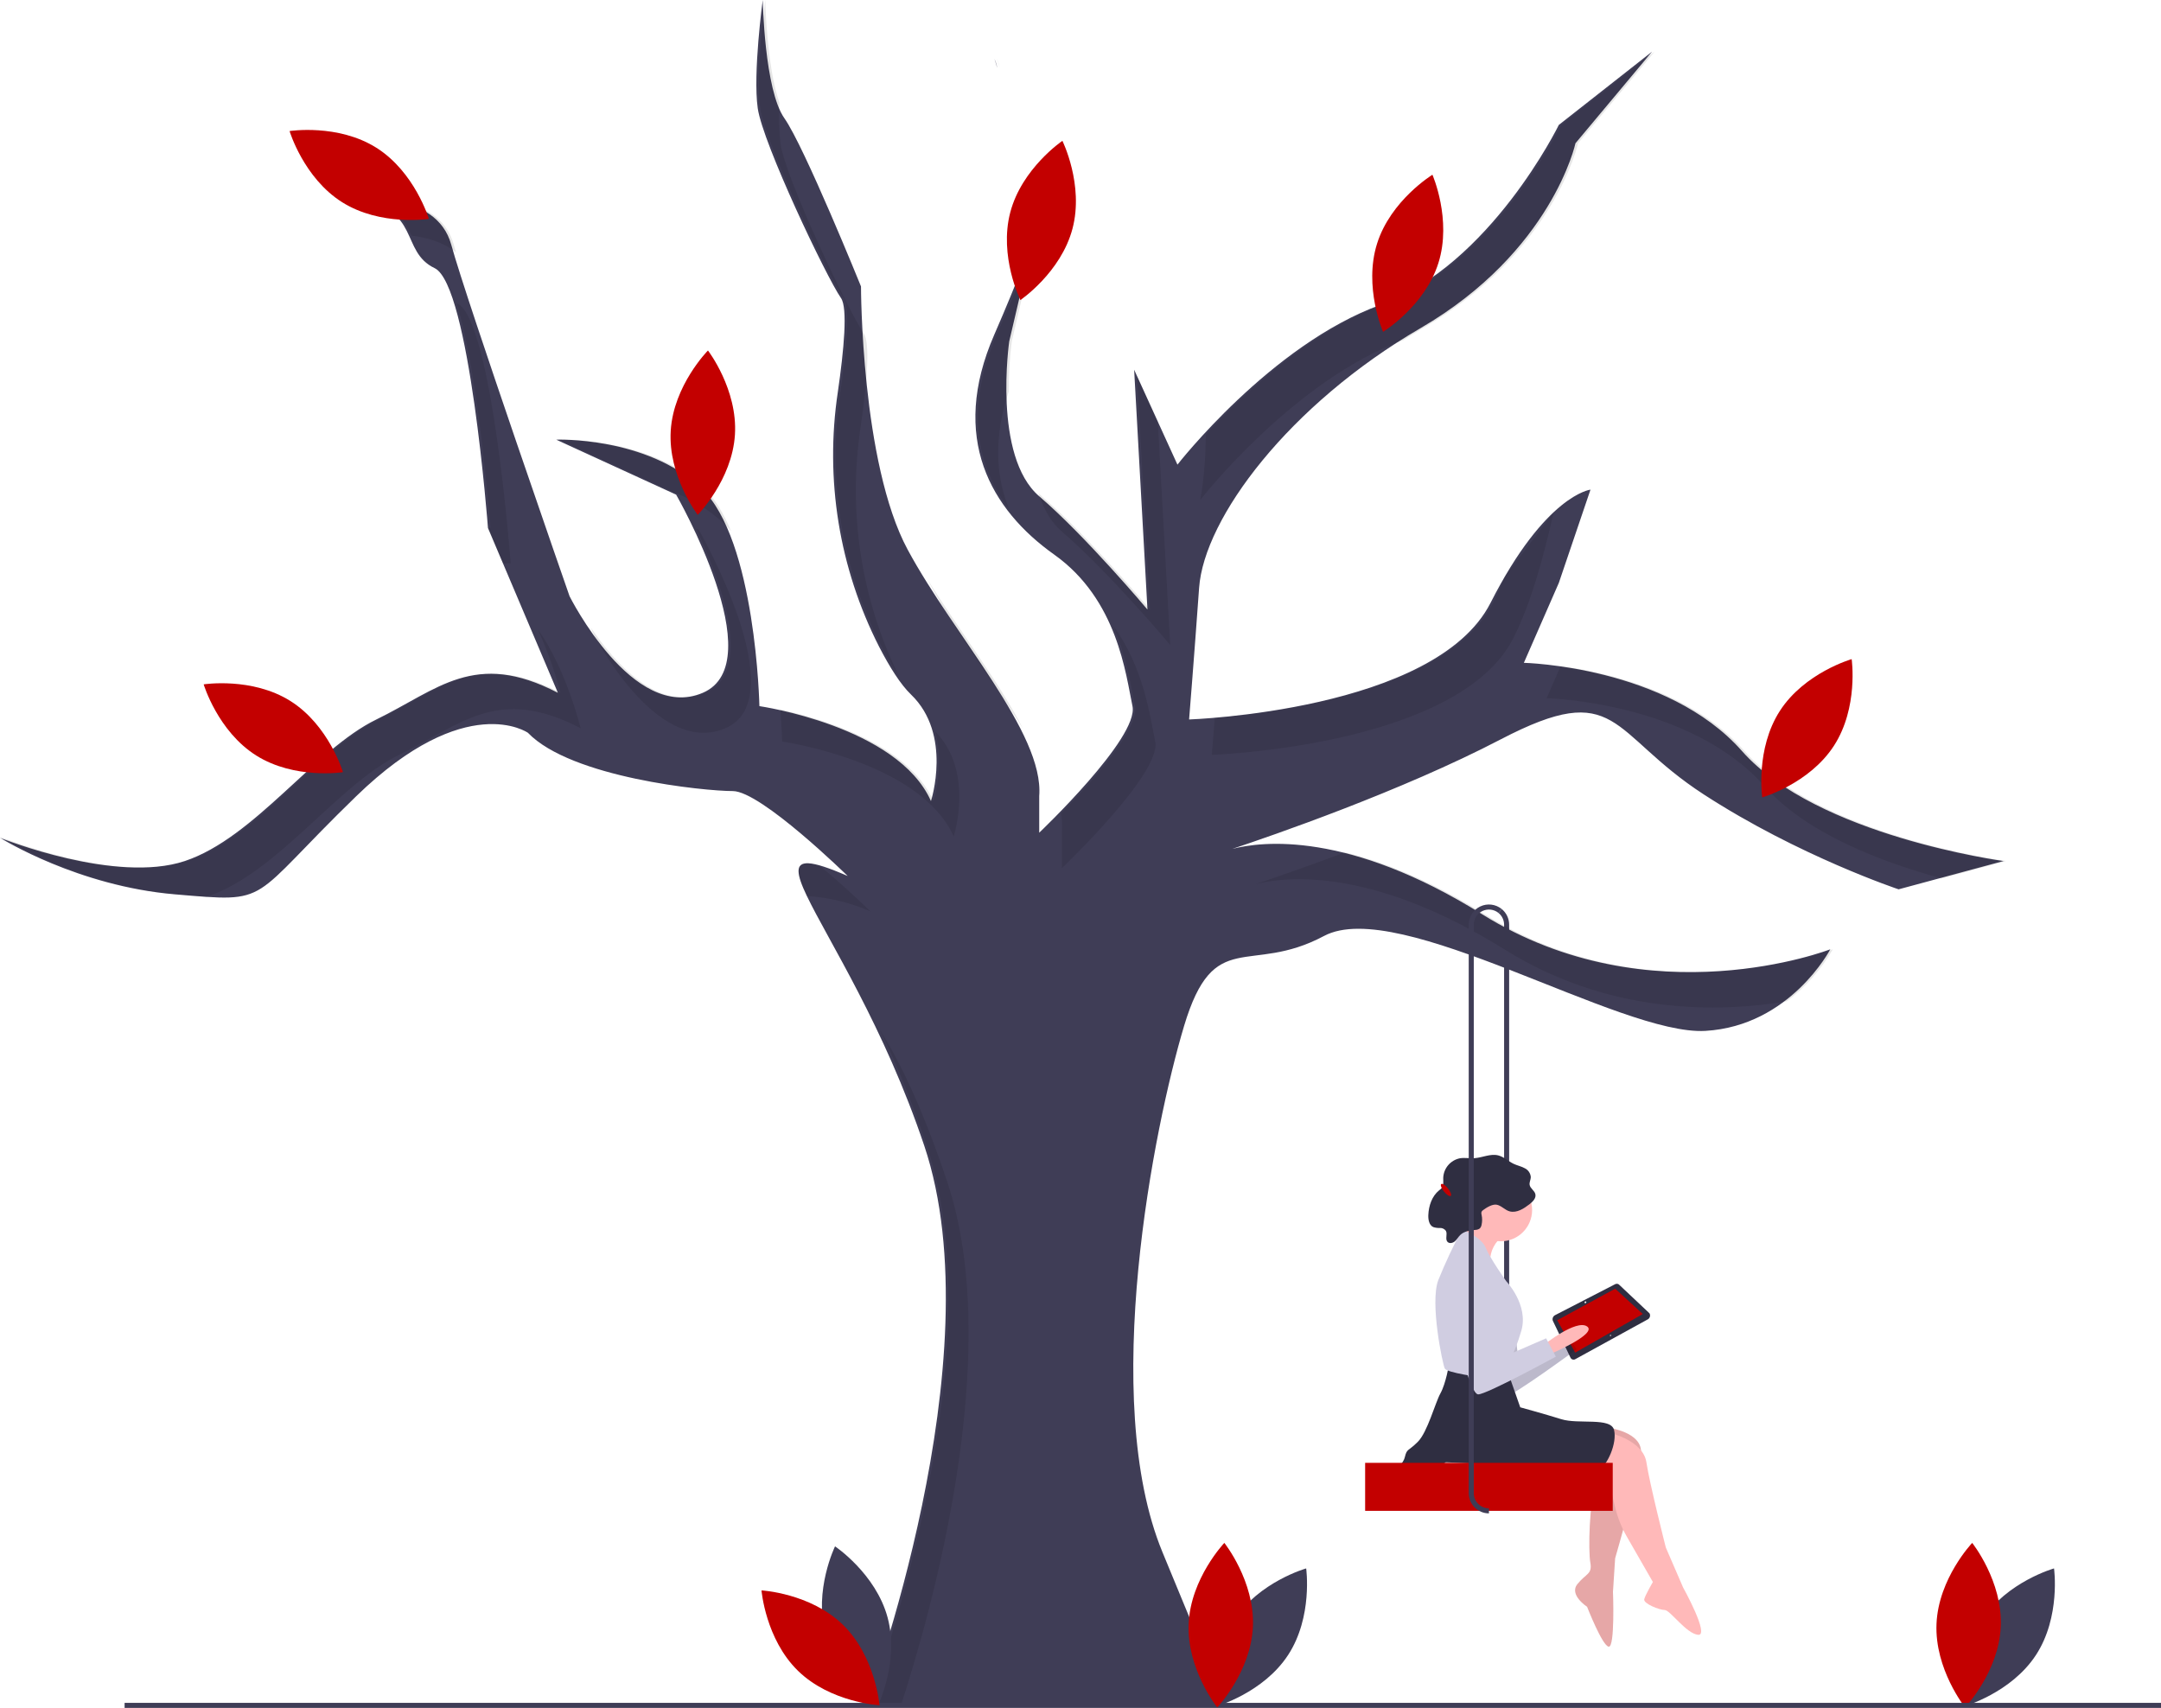
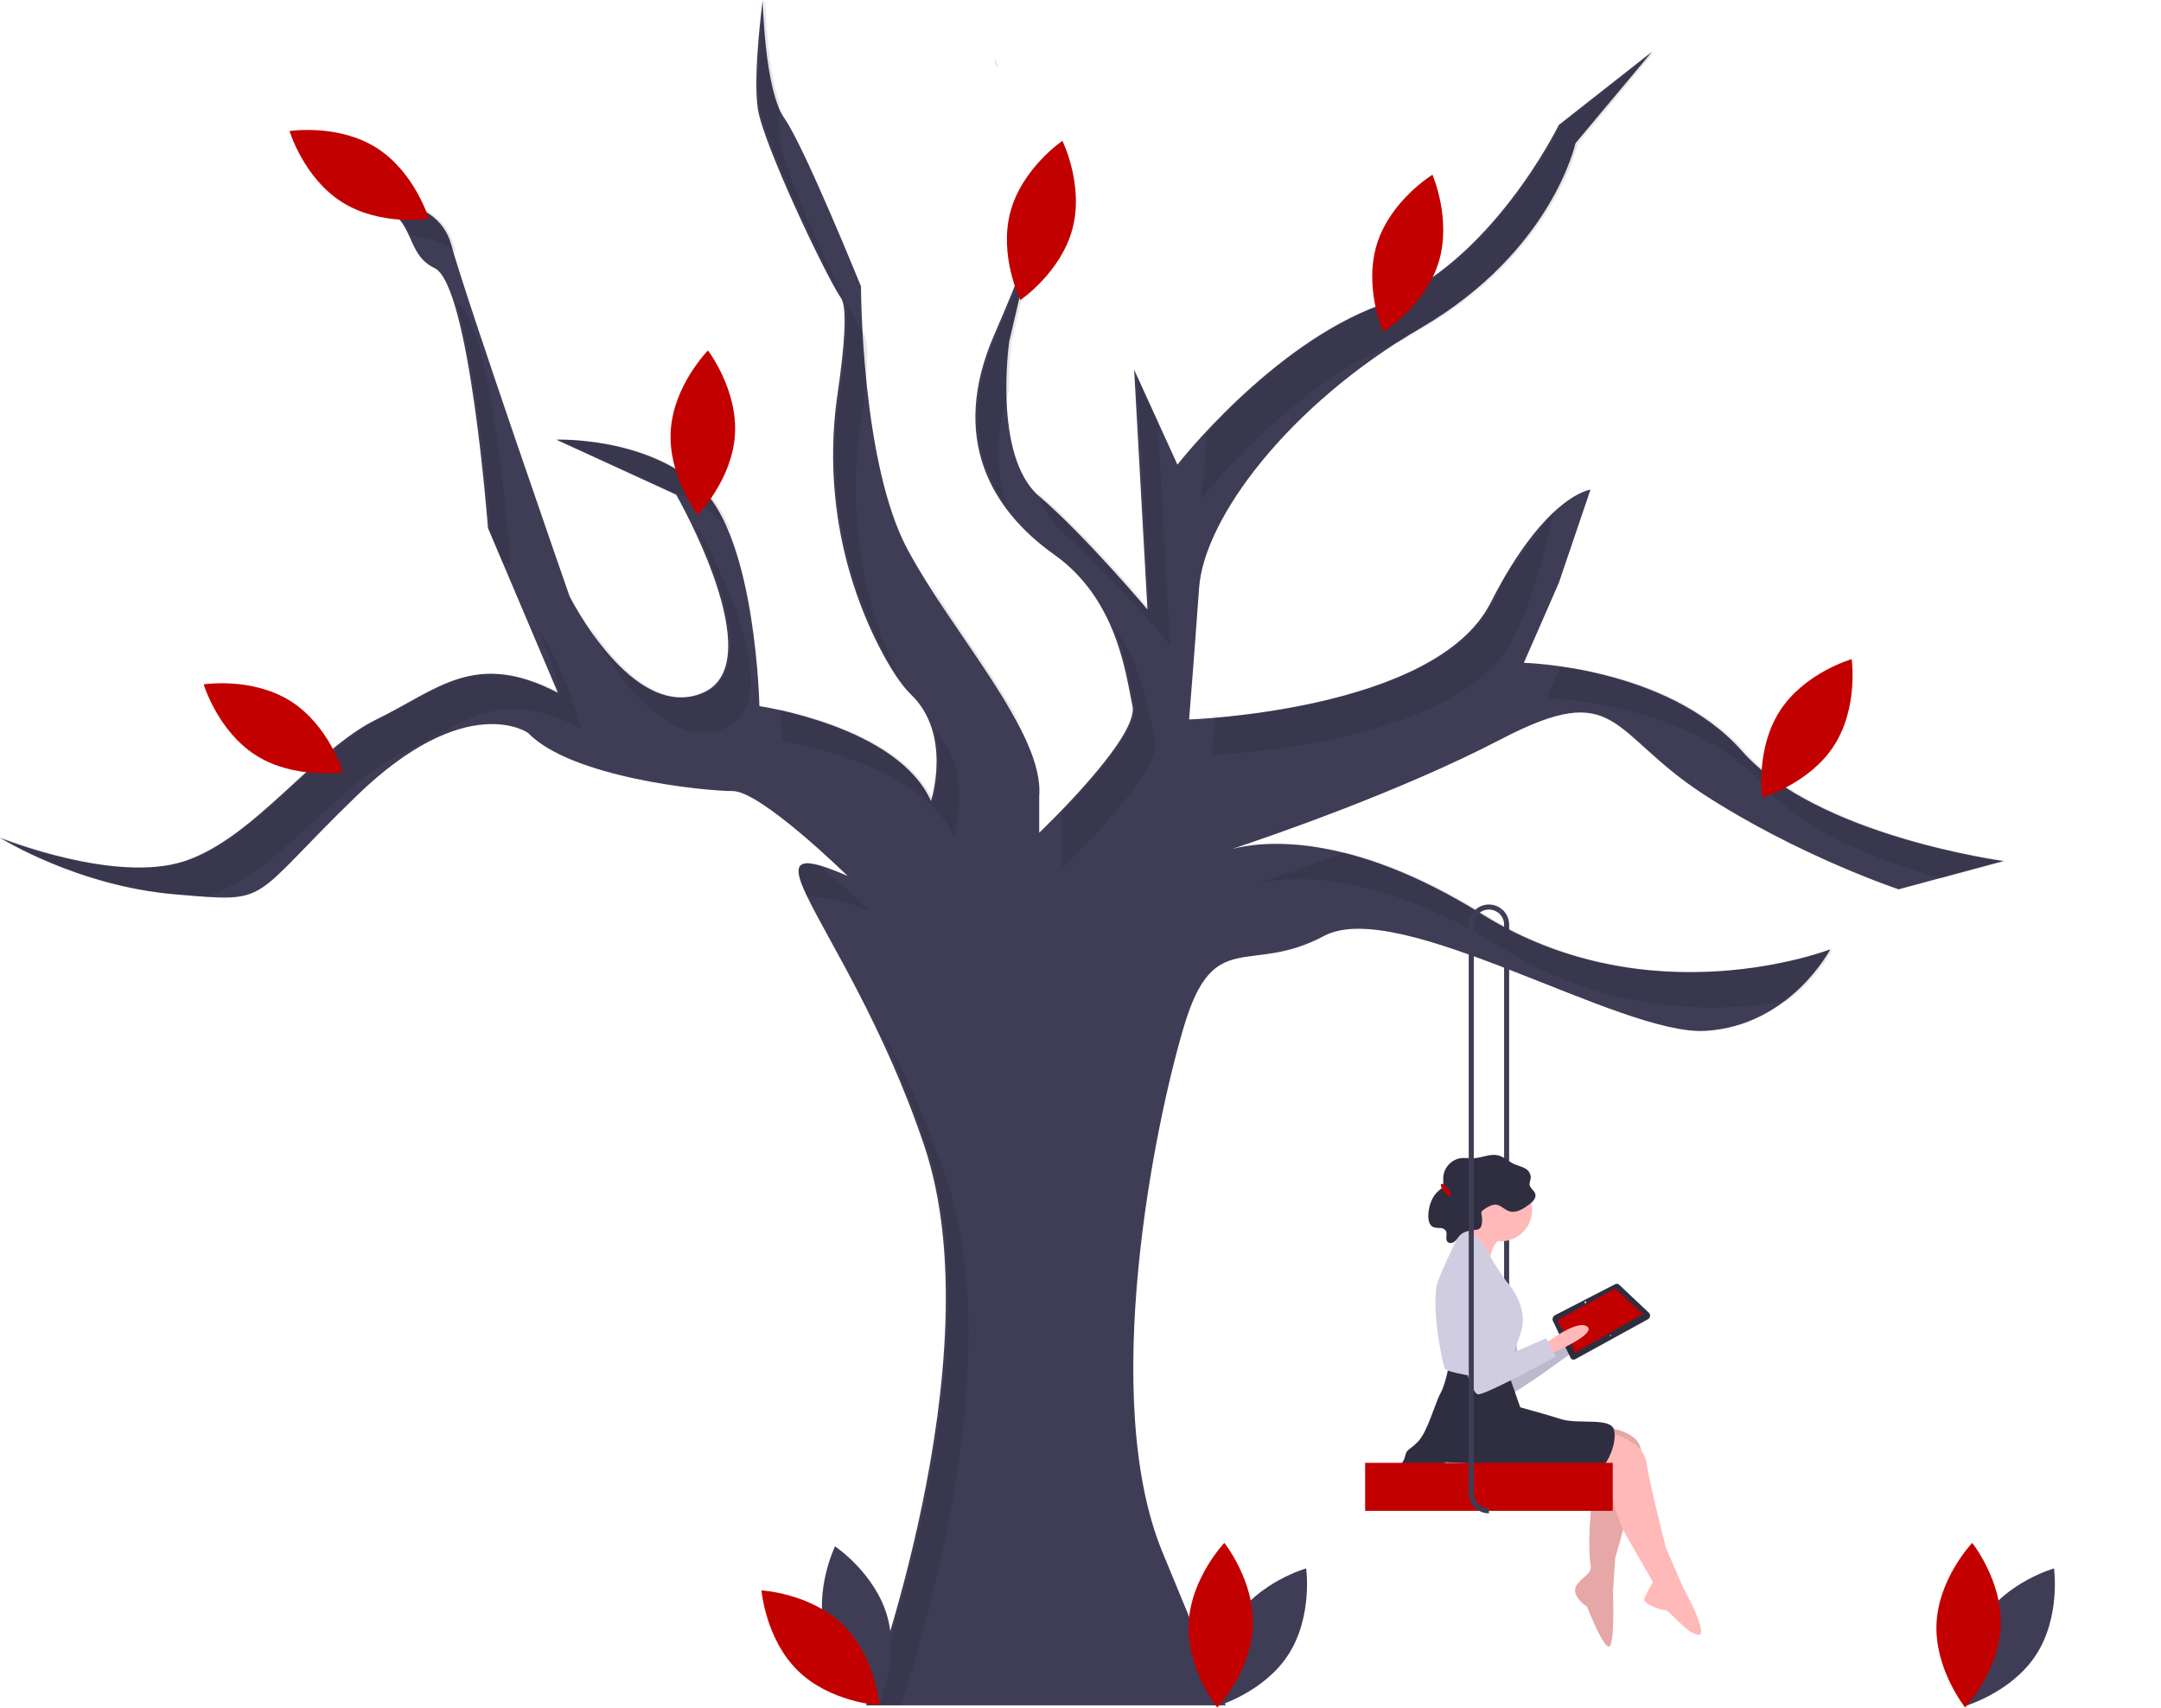
<svg xmlns="http://www.w3.org/2000/svg" id="aad34d2c-b6e7-481f-91dd-037f78086296" data-name="Layer 1" width="855.316" height="676.006" viewBox="0 0 855.316 676.006">
  <path d="M769.658,696.851h-2V478.003a5.98,5.98,0,0,0-2.213-4.653l1.264-1.551a7.973,7.973,0,0,1,2.949,6.204Z" transform="translate(-172.342 -111.9972)" fill="#3f3d56" />
  <path d="M565.922,135.23a17.537,17.537,0,0,1,1.15,3.68C566.512,136.98,566.072,135.67,565.922,135.23Z" transform="translate(-172.342 -111.9972)" fill="#3f3d56" />
  <path d="M583.662,196.37s0,1.38-1.49,6.36Z" transform="translate(-172.342 -111.9972)" fill="#3f3d56" />
  <path d="M766.252,404.68c-39.33,20.5-90.78,38.2-106.19,43.33,11.75-3.06,45.95-7.18,98.94,25.88,66.58,41.53,137.77,13.84,137.77,13.84s-15.82,30.33-49.44,32.3c-33.62,1.98-121.29-53.39-150.95-37.57-29.67,15.82-43.51-3.96-55.38,35.6-11.86,39.55-33.61,147.65-8.56,208.3L657.482,787H515.102s51.42-137.11,23.07-221.48c-15.87-47.25-38.15-81.47-46.46-98.86-4.17-8.71-4.83-13.19.57-12.97,3.07.13,8.1,1.78,15.57,5.04,0,0-34.28-33.62-45.48-33.62-11.21,0-63.95-5.27-81.08-23.07,0,0-24.39-17.14-67.9,25.05s-32.96,42.19-71.85,38.89c-38.28-3.25-68.27-21.82-69.2-22.4,1.11.45,45.82,18.32,73.15,9.22,27.69-9.23,51.42-44.17,75.81-56.03,24.39-11.87,38.89-27.69,71.85-10.55l-21.72-51.21-5.95-14.03-.01-.02s-7.26-96.24-21.1-102.83c-13.84-6.6-5.27-23.73-30.98-27.03,0,0,31.64-3.96,37.57,17.8,5.94,21.75,46.81,139.09,46.81,139.09s25.04,50.09,52.73,38.23c27.69-11.87-10.55-78.44-10.55-78.44l-47.46-21.76s35.6-1.32,57.35,19.12c21.75,20.43,23.07,86.35,23.07,86.35s54.71,7.91,67.9,37.58c0,0,8.57-26.37-7.91-42.19-4.12-3.96-8.45-10.84-12.62-18.93a167.217,167.217,0,0,1-16.34-100.72c2.45-16.86,3.96-33.35,1.27-37.24-5.93-8.57-30.98-61.3-32.96-75.15-1.97-13.84,1.98-42.84,1.98-42.84s.66,35.59,8.57,46.8,30.32,66.58,30.32,66.58,0,69.87,18.46,104.15,54.05,72.51,52.08,97.56v14.5s39.55-37.57,36.91-50.1c-2.64-12.52-5.93-42.19-30.98-59.98-25.05-17.8-41.53-46.15-23.73-87.02,10.01-22.99,14.39-35.34,16.31-41.75l-10.38,44.39s-6.59,45.48,11.87,61.3c.05.04.09.08.14.12,18.43,15.84,42.7,44.71,42.7,44.71l-.07-1.27-5.2-93.65,1.14,2.5,8.22,18.02,7.78,17.05s36.91-47.46,80.42-63.28c43.5-15.82,70.53-71.19,70.53-71.19l36.92-29.01-30.33,36.26s-9.23,42.84-61.3,73.17c-52.08,30.32-85.69,75.14-87.67,102.83s-3.96,52.08-3.96,52.08,97.56-3.3,119.31-46.15c21.76-42.84,39.56-44.82,39.56-44.82l-12.53,36.91-13.84,31.64s56.69,1.32,86.35,34.94c29.67,33.62,103.49,43.51,103.49,43.51l-41.52,11.2s-39.56-13.18-77.13-37.57S813.052,380.29,766.252,404.68Z" transform="translate(-172.342 -111.9972)" fill="#3f3d56" />
  <path d="M787.272,314.74c-4.17,18.46-9.08,36.29-15.98,49.88-21.75,42.85-119.31,46.15-119.31,46.15s.46-5.66,1.16-14.59c24.77-2.04,92.48-10.75,110.15-45.56,1.62-3.18,3.12-6.6,4.54-10.2Z" transform="translate(-172.342 -111.9972)" opacity="0.1" />
  <path d="M635.502,367.26s-24.39-29.01-42.84-44.83c-4.05-3.46-6.89-8.36-8.86-13.88-.16-.44-.31-.89-.46-1.34.43.42.86.83,1.32,1.22,16.15,13.85,36.86,37.81,41.77,43.56.69.82,1.07,1.27,1.07,1.27l-5.13-92.42,8.22,18.02Z" transform="translate(-172.342 -111.9972)" opacity="0.1" />
  <path d="M649.621,284.027c-.144,16.23-2.25,25.882-2.25,25.882s36.899-47.441,80.393-63.272c2.571-1.626,5.178-3.227,7.848-4.782,52.076-30.323,61.304-73.17,61.304-73.17l30.323-36.255-36.914,29.004s-27.027,55.372-70.533,71.192C690.135,243.412,663.547,268.893,649.621,284.027Z" transform="translate(-172.342 -111.9972)" opacity="0.1" />
  <path d="M592.658,441.088v14.502s39.551-37.574,36.914-50.098c-2.016-9.578-4.431-29.177-16.653-45.83,5.509,12.585,7.186,24.861,8.653,31.83,1.891,8.981-17.911,30.842-29.268,42.493A30.061,30.061,0,0,1,592.658,441.088Z" transform="translate(-172.342 -111.9972)" opacity="0.1" />
  <path d="M539.604,341.567c.313.668.636,1.325.979,1.961,10.108,18.773,25.348,38.728,36.75,57.058C568.117,382.434,552.08,361.676,539.604,341.567Z" transform="translate(-172.342 -111.9972)" opacity="0.1" />
  <path d="M760.001,473.89c-21.684-13.526-40.219-20.825-55.36-24.523-15.882,5.978-28.954,10.435-35.532,12.624,11.796-3.054,45.972-7.11,98.891,25.899,41.52,25.899,84.833,24.878,111.556,20.441a69.066,69.066,0,0,0,18.214-20.599S826.579,515.419,760.001,473.89Z" transform="translate(-172.342 -111.9972)" opacity="0.1" />
  <path d="M571.74,313.503c-5.316-13.025-6.192-28.523-.085-46.683a142.461,142.461,0,0,1,1.137-19.69L583.172,202.729c-1.914,6.403-6.292,18.756-16.312,41.764C554.175,273.622,558.909,296.383,571.74,313.503Z" transform="translate(-172.342 -111.9972)" opacity="0.1" />
  <path d="M862.834,409.29c-20.572-23.315-54.136-31.093-72.782-33.671l-5.571,12.735s56.69,1.318,86.353,34.937c16.45,18.643,46.477,29.985,69.968,36.394l25.524-6.887S892.497,442.908,862.834,409.29Z" transform="translate(-172.342 -111.9972)" opacity="0.1" />
  <path d="M459.502,400.218c27.686-11.865-10.547-78.443-10.547-78.443l-1.046-.479c9.532,20.11,23.355,56.453,3.593,64.922-18.492,7.925-35.806-11.792-45.267-25.762.344.988.532,1.529.532,1.529S431.816,412.084,459.502,400.218Z" transform="translate(-172.342 -111.9972)" opacity="0.1" />
  <path d="M549.811,443.065s8.342-25.715-7.33-41.591c3.843,13.678-.67,27.591-.67,27.591-10.199-22.947-45.242-32.874-60.592-36.194.595,7.64.696,12.621.696,12.621S536.627,413.402,549.811,443.065Z" transform="translate(-172.342 -111.9972)" opacity="0.1" />
  <path d="M583.172,202.729c1.485-4.97,1.486-6.356,1.486-6.356Z" transform="translate(-172.342 -111.9972)" opacity="0.1" />
  <path d="M254.096,466.922c.133-.043.268-.082.4-.126,27.686-9.229,51.416-44.165,75.806-56.031s38.892-27.686,71.851-10.547c0,0-5.766-23.602-16.94-39.109a153.787,153.787,0,0,1,8.94,25.109c-32.959-17.139-47.461-1.318-71.851,10.547s-48.121,46.802-75.806,56.031-73.17-9.229-73.17-9.229,30.323,19.116,69.214,22.412C246.99,466.357,250.786,466.689,254.096,466.922Z" transform="translate(-172.342 -111.9972)" opacity="0.1" />
  <path d="M374.472,334.96s-1.08.02-3.04.05l-5.95-14.03c.65-.01.99-.02.99-.02s-4.58-60.7-13.4-88.99c.11.05.2.11.3.16C367.212,238.72,374.472,334.96,374.472,334.96Z" transform="translate(-172.342 -111.9972)" opacity="0.1" />
  <path d="M528.918,787.003c12.078-37.026,41.125-139.411,18.256-207.486-9.876-29.399-19.03-48.146-26.769-60.105,5.787,11.322,12.114,26.297,18.769,46.105C567.519,649.892,516.102,787.003,516.102,787.003Z" transform="translate(-172.342 -111.9972)" opacity="0.1" />
  <path d="M516.852,472.73a73.3,73.3,0,0,0-25.14-6.07c-4.17-8.71-4.83-13.19.57-12.97,1.5.27,3.01.59,4.51.96C507.392,463.45,516.852,472.73,516.852,472.73Z" transform="translate(-172.342 -111.9972)" opacity="0.1" />
  <path d="M338.397,211.727a17.244,17.244,0,0,0,2.711,3.466A19.454,19.454,0,0,0,338.397,211.727Z" transform="translate(-172.342 -111.9972)" opacity="0.1" />
  <path d="M458.843,319.139a32.096,32.096,0,0,1,2.858,3.081c-2.888-6.942-6.454-12.944-10.858-17.081-21.753-20.435-57.349-19.116-57.349-19.116l44.641,20.461A63.75,63.75,0,0,1,458.843,319.139Z" transform="translate(-172.342 -111.9972)" opacity="0.1" />
  <path d="M506.215,229.991c2.69,3.886,1.179,20.376-1.277,37.241a167.203,167.203,0,0,0,16.346,100.714,117.302,117.302,0,0,0,7.024,12.057,167.362,167.362,0,0,1-15.37-98.771c2.456-16.865,3.967-33.355,1.277-37.241-5.933-8.569-30.982-61.304-32.959-75.147a95.931,95.931,0,0,1-.413-16.175c-5.12-14.528-5.609-40.672-5.609-40.672s-3.955,29.004-1.978,42.847S500.282,221.422,506.215,229.991Z" transform="translate(-172.342 -111.9972)" opacity="0.1" />
  <path d="M568.056,138.861a18.863,18.863,0,0,0-1.197-3.793S567.366,136.491,568.056,138.861Z" transform="translate(-172.342 -111.9972)" opacity="0.1" />
  <path d="M335.229,205.25c5.81.711,12.492,2.494,17.59,6.628-.333-1.125-.623-2.133-.854-2.98-5.933-21.753-37.574-17.798-37.574-17.798C328.691,192.933,332.384,199.049,335.229,205.25Z" transform="translate(-172.342 -111.9972)" opacity="0.1" />
  <path d="M956.856,753.135c-9.831,15.076-7.137,34.251-7.137,34.251s18.633-5.268,28.464-20.345,7.137-34.251,7.137-34.251S966.687,738.059,956.856,753.135Z" transform="translate(-172.342 -111.9972)" fill="#3f3d56" />
  <path d="M964.241,755.8c-.777,17.982-14.125,32.009-14.125,32.009s-12.088-15.127-11.311-33.108,14.125-32.009,14.125-32.009S965.018,737.819,964.241,755.8Z" transform="translate(-172.342 -111.9972)" fill="#c30000" />
  <path d="M791.088,642.007s11.312-11.867,15.942-9.48-13.312,12.999-13.312,12.999Z" transform="translate(-172.342 -111.9972)" fill="#ffb9b9" />
  <path d="M791.088,642.007s11.312-11.867,15.942-9.48-13.312,12.999-13.312,12.999Z" transform="translate(-172.342 -111.9972)" opacity="0.1" />
  <path d="M756.574,616.106s-4.158,7.453-3.07,15.488,11.039,33.817,14.422,33.359,28.443-18.924,28.443-18.924l-4.78-6.674-18.307,11.092S770.494,610.776,756.574,616.106Z" transform="translate(-172.342 -111.9972)" fill="#d0cde1" />
  <path d="M824.456,634.251l-28.539,15.676a1.359,1.359,0,0,1-1.998-.59l-6.991-14.614a1.824,1.824,0,0,1,.935-2.191l23.695-12.213a1.383,1.383,0,0,1,1.813.347L825.205,631.817A1.758,1.758,0,0,1,824.456,634.251Z" transform="translate(-172.342 -111.9972)" fill="#2f2e41" />
  <polygon points="650.209 520.094 623.454 535.387 616.334 522.555 639.286 510.073 650.209 520.094" fill="#c30000" />
  <ellipse cx="799.845" cy="627.456" rx="0.394" ry="0.336" transform="translate(-366.7039 727.6057) rotate(-50.15848)" fill="#f2f2f2" />
  <ellipse cx="809.779" cy="640.585" rx="0.263" ry="0.224" transform="translate(-373.2146 739.9506) rotate(-50.15848)" fill="#f2f2f2" />
  <path d="M756.574,616.106s-4.158,7.453-3.07,15.488,11.039,33.817,14.422,33.359,28.443-18.924,28.443-18.924l-4.78-6.674-18.307,11.092S770.494,610.776,756.574,616.106Z" transform="translate(-172.342 -111.9972)" opacity="0.1" />
  <path d="M783.44,644.275s12.802-10.242,17.07-7.255-14.936,11.095-14.936,11.095Z" transform="translate(-172.342 -111.9972)" fill="#ffb9b9" />
  <circle cx="594.028" cy="478.935" r="12.376" fill="#ffb9b9" />
  <path d="M809.045,677.134s13.229,1.707,12.802,9.815-10.242,41.821-10.242,41.821l-.853,13.229s.853,22.191-1.707,21.764-8.535-15.79-8.535-15.79-7.255-4.694-3.841-8.962,5.974-3.841,5.121-8.535-.427-24.324,2.134-30.299,4.052-9.27,4.052-9.27l-8.32-.546Z" transform="translate(-172.342 -111.9972)" fill="#ffb9b9" />
  <path d="M809.045,677.134s13.229,1.707,12.802,9.815-10.242,41.821-10.242,41.821l-.853,13.229s.853,22.191-1.707,21.764-8.535-15.79-8.535-15.79-7.255-4.694-3.841-8.962,5.974-3.841,5.121-8.535-.427-24.324,2.134-30.299,4.052-9.27,4.052-9.27l-8.32-.546Z" transform="translate(-172.342 -111.9972)" opacity="0.1" />
  <path d="M809.898,679.268s12.802,2.987,14.083,11.522,7.681,33.713,7.681,33.713l6.828,15.79s10.669,19.203,5.974,18.777-11.095-9.815-13.229-9.815-8.535-2.56-8.108-4.267,3.414-6.828,3.414-6.828l-10.325-17.985a43.682,43.682,0,0,1-4.478-11.083c-1.061-4.212-2.267-9.372-2.267-11.046,0-2.987-8.535-4.267-8.535-4.267Z" transform="translate(-172.342 -111.9972)" fill="#ffb9b9" />
  <path d="M768.077,651.956l5.974,17.07s9.388,2.56,16.216,4.694,19.63-.853,20.91,4.267-2.56,14.083-6.401,16.216-5.974,4.267-18.35.853-41.821-4.267-41.821-4.267a21.392,21.392,0,0,1-9.388,2.987c-5.548.427-6.828.853-8.535-.427s.853-1.28,1.707-4.694,1.28-2.134,5.121-5.974,6.828-15.363,8.962-19.203,3.414-11.522,3.414-11.522Z" transform="translate(-172.342 -111.9972)" fill="#2f2e41" />
  <path d="M767.224,601.174a12.496,12.496,0,0,0-5.121,9.815c0,6.401-12.802-6.828-12.802-6.828s6.828-8.535,6.828-11.095S767.224,601.174,767.224,601.174Z" transform="translate(-172.342 -111.9972)" fill="#ffb9b9" />
  <path d="M751.007,598.613s7.681,2.987,9.388,7.255,8.108,13.229,8.108,13.229,8.962,9.388,5.974,19.63-5.548,12.802-5.548,14.509-4.267,4.694-7.681,4.267-16.216-2.134-17.07-3.841-5.974-26.031-2.56-34.993A207.067,207.067,0,0,1,751.007,598.613Z" transform="translate(-172.342 -111.9972)" fill="#d0cde1" />
  <path d="M769.96,591.495c2.769.657,5.487-1.107,7.756-2.857,1.289-.993,2.707-2.41,2.312-4.009-.35-1.418-2.021-2.222-2.264-3.664-.169-1.002.417-1.976.464-2.992a4.226,4.226,0,0,0-2.484-3.624c-1.349-.727-2.88-1.03-4.266-1.68-2.117-.993-3.876-2.783-6.137-3.356-3.088-.783-6.233.884-9.408,1.1-1.922.131-3.868-.275-5.768.041a8.234,8.234,0,0,0-6.597,7.773c-.024,1.358.247,2.873-.564,3.951a5.978,5.978,0,0,1-1.086.983c-2.824,2.284-4.106,6.099-4.252,9.774-.072,1.809.307,3.958,1.912,4.727a7.088,7.088,0,0,0,2.675.372,2.794,2.794,0,0,1,2.362,1.128c.731,1.29-.364,3.194.592,4.32.718.845,2.119.565,2.958-.156s1.362-1.756,2.157-2.526c1.547-1.498,3.841-1.77,5.962-1.998a3.024,3.024,0,0,0,1.749-.573,2.703,2.703,0,0,0,.717-1.47,9.113,9.113,0,0,0,.011-3.861,2.146,2.146,0,0,1-.049-1.222,1.734,1.734,0,0,1,.626-.701c1.314-.987,3.616-2.424,5.324-2.153C766.557,589.124,768.048,591.042,769.96,591.495Z" transform="translate(-172.342 -111.9972)" fill="#2f2e41" />
  <path d="M752.714,613.976s-5.121,6.828-5.121,14.936,6.401,34.993,9.815,34.993,30.726-14.936,30.726-14.936l-3.841-7.255-19.63,8.535S767.224,610.562,752.714,613.976Z" transform="translate(-172.342 -111.9972)" fill="#d0cde1" />
  <rect x="540.316" y="579.006" width="98" height="19" fill="#c30000" />
  <path d="M761.658,711.003a8.009,8.009,0,0,1-8-8v-225a8,8,0,0,1,13.051-6.204l-1.264,1.551a6,6,0,0,0-9.787,4.653v225a6.007,6.007,0,0,0,6,6Z" transform="translate(-172.342 -111.9972)" fill="#3f3d56" />
-   <rect x="49.316" y="674.006" width="806" height="2" fill="#3f3d56" />
  <ellipse cx="744.658" cy="583.003" rx="1" ry="3" transform="translate(-373.3429 482.7309) rotate(-38.76825)" fill="#c30000" />
  <path d="M660.856,753.135c-9.831,15.076-7.137,34.251-7.137,34.251s18.633-5.268,28.464-20.345,7.137-34.251,7.137-34.251S670.687,738.059,660.856,753.135Z" transform="translate(-172.342 -111.9972)" fill="#3f3d56" />
  <path d="M668.241,755.8c-.777,17.982-14.125,32.009-14.125,32.009s-12.088-15.127-11.311-33.108,14.125-32.009,14.125-32.009S669.018,737.819,668.241,755.8Z" transform="translate(-172.342 -111.9972)" fill="#c30000" />
  <path d="M499.067,758.838c4.7,17.374,20.798,28.134,20.798,28.134s8.478-17.409,3.778-34.782-20.798-28.134-20.798-28.134S494.367,741.464,499.067,758.838Z" transform="translate(-172.342 -111.9972)" fill="#3f3d56" />
  <path d="M505.974,755.104c12.897,12.554,14.472,31.854,14.472,31.854s-19.335-1.056-32.231-13.61-14.472-31.854-14.472-31.854S493.077,742.55,505.974,755.104Z" transform="translate(-172.342 -111.9972)" fill="#c30000" />
  <path d="M463.228,284.044c-1.121,17.963-14.735,31.733-14.735,31.733s-11.796-15.355-10.675-33.319,14.735-31.733,14.735-31.733S464.349,266.08,463.228,284.044Z" transform="translate(-172.342 -111.9972)" fill="#c30000" />
  <path d="M321.312,170.482c15.225,9.599,20.778,28.149,20.778,28.149s-19.132,2.987-34.357-6.612-20.778-28.149-20.778-28.149S306.087,160.883,321.312,170.482Z" transform="translate(-172.342 -111.9972)" fill="#c30000" />
  <path d="M287.312,389.482c15.225,9.599,20.778,28.149,20.778,28.149s-19.132,2.987-34.357-6.612-20.778-28.149-20.778-28.149S272.087,379.883,287.312,389.482Z" transform="translate(-172.342 -111.9972)" fill="#c30000" />
  <path d="M596.832,202.498c-4.591,17.403-20.622,28.263-20.622,28.263s-8.587-17.355-3.995-34.758,20.622-28.263,20.622-28.263S601.423,185.095,596.832,202.498Z" transform="translate(-172.342 -111.9972)" fill="#c30000" />
  <path d="M741.667,216.068c-5.397,17.17-21.916,27.273-21.916,27.273s-7.77-17.736-2.373-34.906,21.916-27.273,21.916-27.273S747.064,198.897,741.667,216.068Z" transform="translate(-172.342 -111.9972)" fill="#c30000" />
  <path d="M898.212,407.165c-9.775,15.112-28.389,20.449-28.389,20.449s-2.764-19.165,7.011-34.277S905.223,372.888,905.223,372.888,907.987,392.053,898.212,407.165Z" transform="translate(-172.342 -111.9972)" fill="#c30000" />
  <path d="M866,206" transform="translate(-172.342 -111.9972)" fill="#3f3d56" />
</svg>
